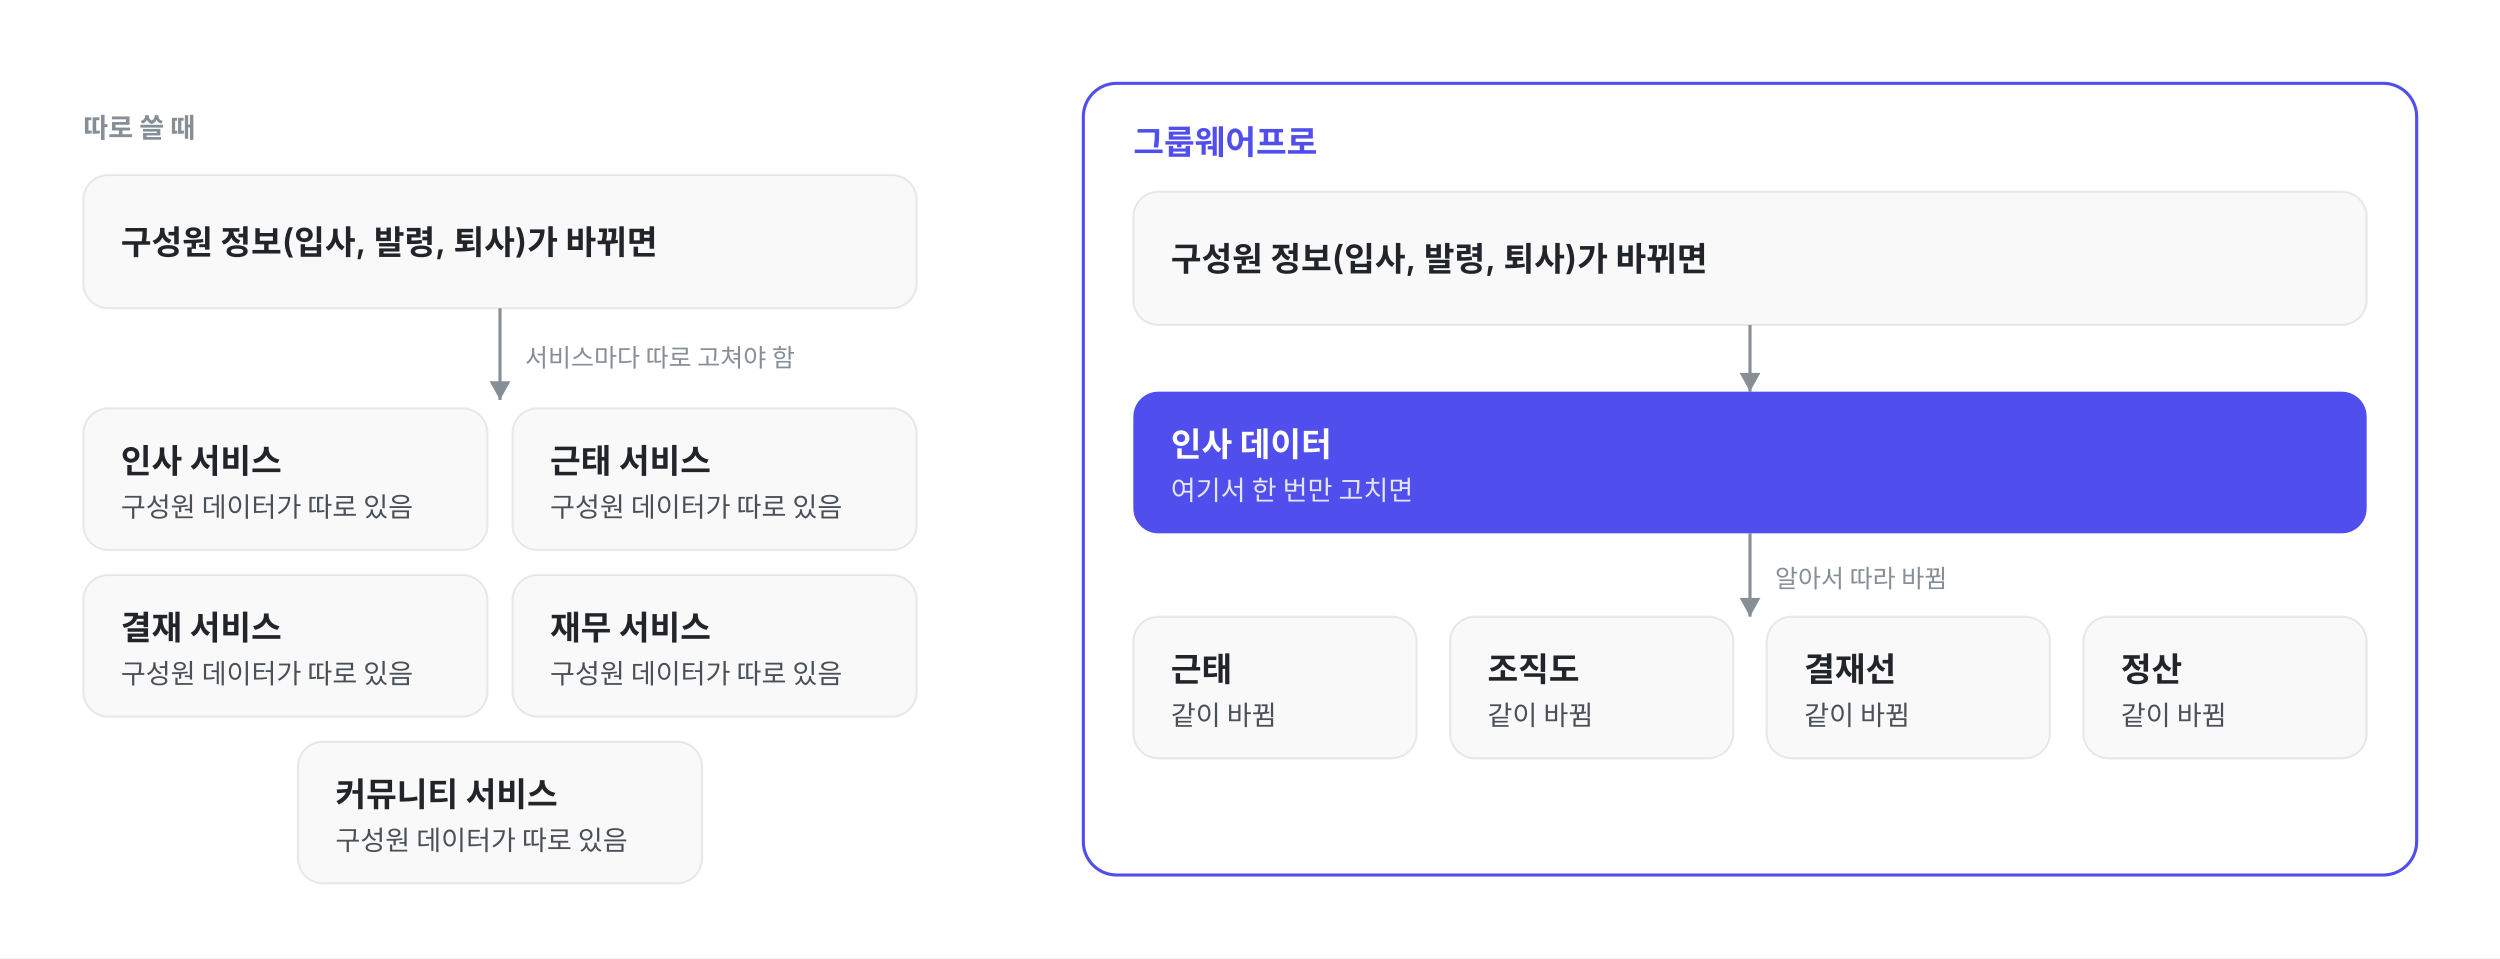
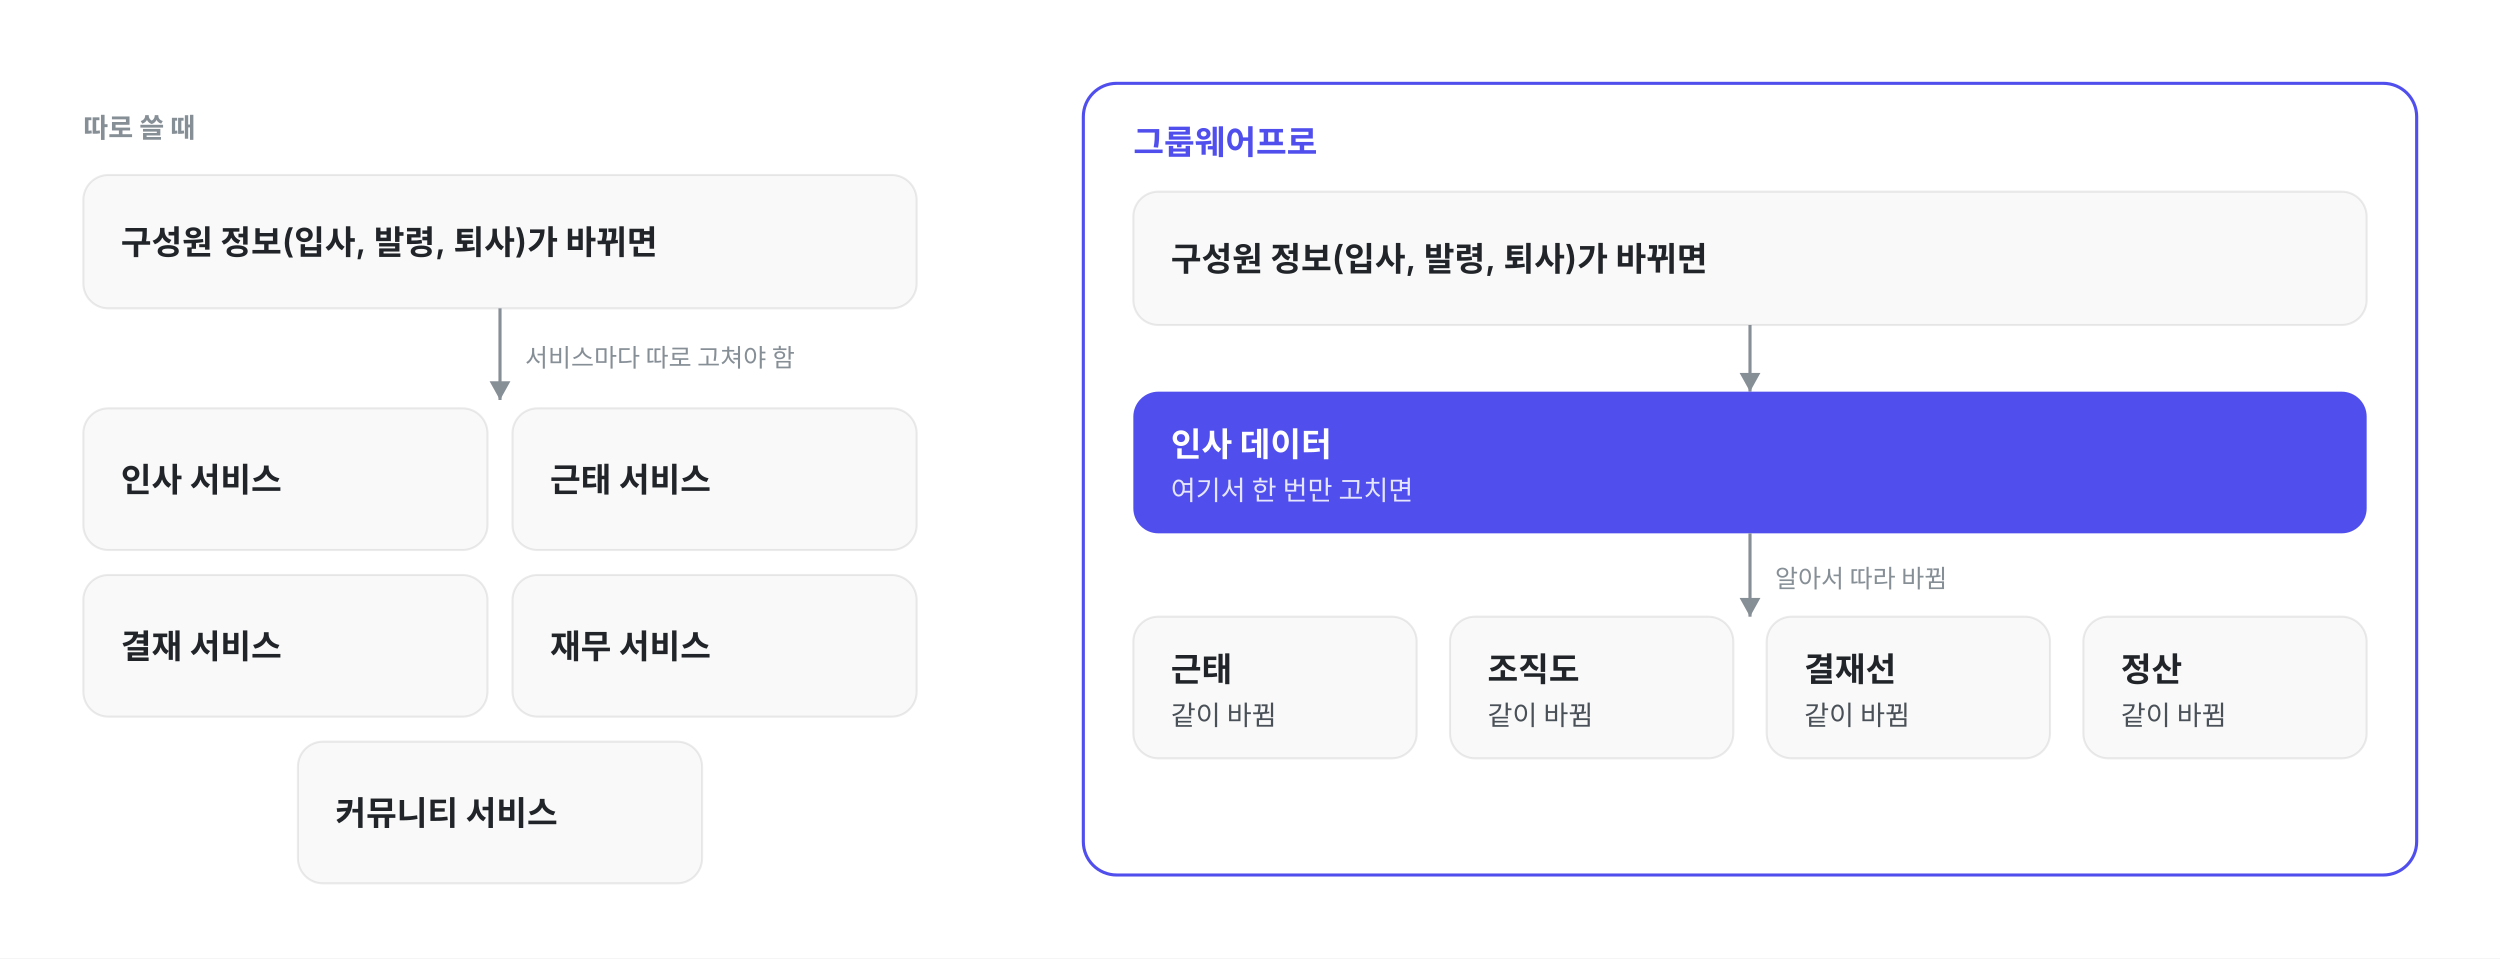
<svg xmlns="http://www.w3.org/2000/svg" viewBox="0 0 1200 460" width="1200" height="460" font-family="Pretendard Variable, Pretendard, -apple-system, BlinkMacSystemFont, sans-serif" aria-hidden="true">
  <rect width="1200" height="460" fill="#ffffff" />
  <text x="40" y="66" font-size="13" font-weight="600" fill="#868e96" text-anchor="start">따로 쓸 때</text>
  <rect x="40" y="84" width="400" height="64" rx="12" fill="#f9f9f9" stroke="#000000" stroke-opacity="0.08" stroke-width="1" />
  <text x="58" y="122" font-size="16" font-weight="600" fill="#212529">구성원 정보(입사, 발령, 퇴사)가 바뀌면</text>
  <path d="M240 148 V192" fill="none" stroke="#868e96" stroke-width="1.5" />
  <polygon points="235,183 240,192 245,183" fill="#868e96" />
  <text x="252" y="176" font-size="12" font-weight="500" fill="#868e96" text-anchor="start">서비스마다 따로 고쳐야 함</text>
  <rect x="40" y="196" width="194" height="68" rx="12" fill="#f9f9f9" stroke="#000000" stroke-opacity="0.08" stroke-width="1" />
-   <text x="58" y="227" font-size="16" font-weight="600" fill="#212529">인사 서비스</text>
-   <text x="58" y="248" font-size="13" fill="#495057" fill-opacity="1">구성원 데이터가 따로 있음</text>
+   <text x="58" y="236" font-size="16" font-weight="600" fill="#212529">인사 서비스</text>
  <rect x="246" y="196" width="194" height="68" rx="12" fill="#f9f9f9" stroke="#000000" stroke-opacity="0.08" stroke-width="1" />
-   <text x="264" y="227" font-size="16" font-weight="600" fill="#212529">근태 서비스</text>
-   <text x="264" y="248" font-size="13" fill="#495057" fill-opacity="1">구성원 데이터가 따로 있음</text>
+   <text x="264" y="236" font-size="16" font-weight="600" fill="#212529">근태 서비스</text>
  <rect x="40" y="276" width="194" height="68" rx="12" fill="#f9f9f9" stroke="#000000" stroke-opacity="0.08" stroke-width="1" />
-   <text x="58" y="307" font-size="16" font-weight="600" fill="#212529">결재 서비스</text>
-   <text x="58" y="328" font-size="13" fill="#495057" fill-opacity="1">구성원 데이터가 따로 있음</text>
+   <text x="58" y="316" font-size="16" font-weight="600" fill="#212529">결재 서비스</text>
  <rect x="246" y="276" width="194" height="68" rx="12" fill="#f9f9f9" stroke="#000000" stroke-opacity="0.08" stroke-width="1" />
-   <text x="264" y="307" font-size="16" font-weight="600" fill="#212529">재무 서비스</text>
-   <text x="264" y="328" font-size="13" fill="#495057" fill-opacity="1">구성원 데이터가 따로 있음</text>
+   <text x="264" y="316" font-size="16" font-weight="600" fill="#212529">재무 서비스</text>
  <rect x="143" y="356" width="194" height="68" rx="12" fill="#f9f9f9" stroke="#000000" stroke-opacity="0.08" stroke-width="1" />
-   <text x="161" y="387" font-size="16" font-weight="600" fill="#212529">커뮤니티 서비스</text>
-   <text x="161" y="408" font-size="13" fill="#495057" fill-opacity="1">구성원 데이터가 따로 있음</text>
+   <text x="161" y="396" font-size="16" font-weight="600" fill="#212529">커뮤니티 서비스</text>
  <rect x="520" y="40" width="640" height="380" rx="16" fill="#ffffff" stroke="#504fed" stroke-width="1.5" />
  <text x="544" y="74" font-size="16" font-weight="700" fill="#504fed" text-anchor="start">그룹웨어프로</text>
  <rect x="544" y="92" width="592" height="64" rx="12" fill="#f9f9f9" stroke="#000000" stroke-opacity="0.08" stroke-width="1" />
  <text x="562" y="130" font-size="16" font-weight="600" fill="#212529">구성원 정보(입사, 발령, 퇴사)가 바뀌면</text>
  <path d="M840 156 V188" fill="none" stroke="#868e96" stroke-width="1.5" />
  <polygon points="835,179 840,188 845,179" fill="#868e96" />
  <rect x="544" y="188" width="592" height="68" rx="12" fill="#504fed" stroke="#504fed" stroke-opacity="0" stroke-width="1" />
  <text x="562" y="219" font-size="16" font-weight="600" fill="#ffffff">인사 데이터</text>
  <text x="562" y="240" font-size="13" fill="#ffffff" fill-opacity="0.85">여기서 한 번만 고치면</text>
  <path d="M840 256 V296" fill="none" stroke="#868e96" stroke-width="1.5" />
  <polygon points="835,287 840,296 845,287" fill="#868e96" />
  <text x="852" y="282" font-size="12" font-weight="500" fill="#868e96" text-anchor="start">알아서 따라 바뀜</text>
  <rect x="544" y="296" width="136" height="68" rx="12" fill="#f9f9f9" stroke="#000000" stroke-opacity="0.08" stroke-width="1" />
  <text x="562" y="327" font-size="16" font-weight="600" fill="#212529">근태</text>
  <text x="562" y="348" font-size="13" fill="#495057" fill-opacity="1">같이 바뀜</text>
  <rect x="696" y="296" width="136" height="68" rx="12" fill="#f9f9f9" stroke="#000000" stroke-opacity="0.08" stroke-width="1" />
  <text x="714" y="327" font-size="16" font-weight="600" fill="#212529">조직도</text>
  <text x="714" y="348" font-size="13" fill="#495057" fill-opacity="1">같이 바뀜</text>
  <rect x="848" y="296" width="136" height="68" rx="12" fill="#f9f9f9" stroke="#000000" stroke-opacity="0.08" stroke-width="1" />
  <text x="866" y="327" font-size="16" font-weight="600" fill="#212529">결재선</text>
  <text x="866" y="348" font-size="13" fill="#495057" fill-opacity="1">같이 바뀜</text>
  <rect x="1000" y="296" width="136" height="68" rx="12" fill="#f9f9f9" stroke="#000000" stroke-opacity="0.08" stroke-width="1" />
  <text x="1018" y="327" font-size="16" font-weight="600" fill="#212529">정산</text>
  <text x="1018" y="348" font-size="13" fill="#495057" fill-opacity="1">같이 바뀜</text>
</svg>
